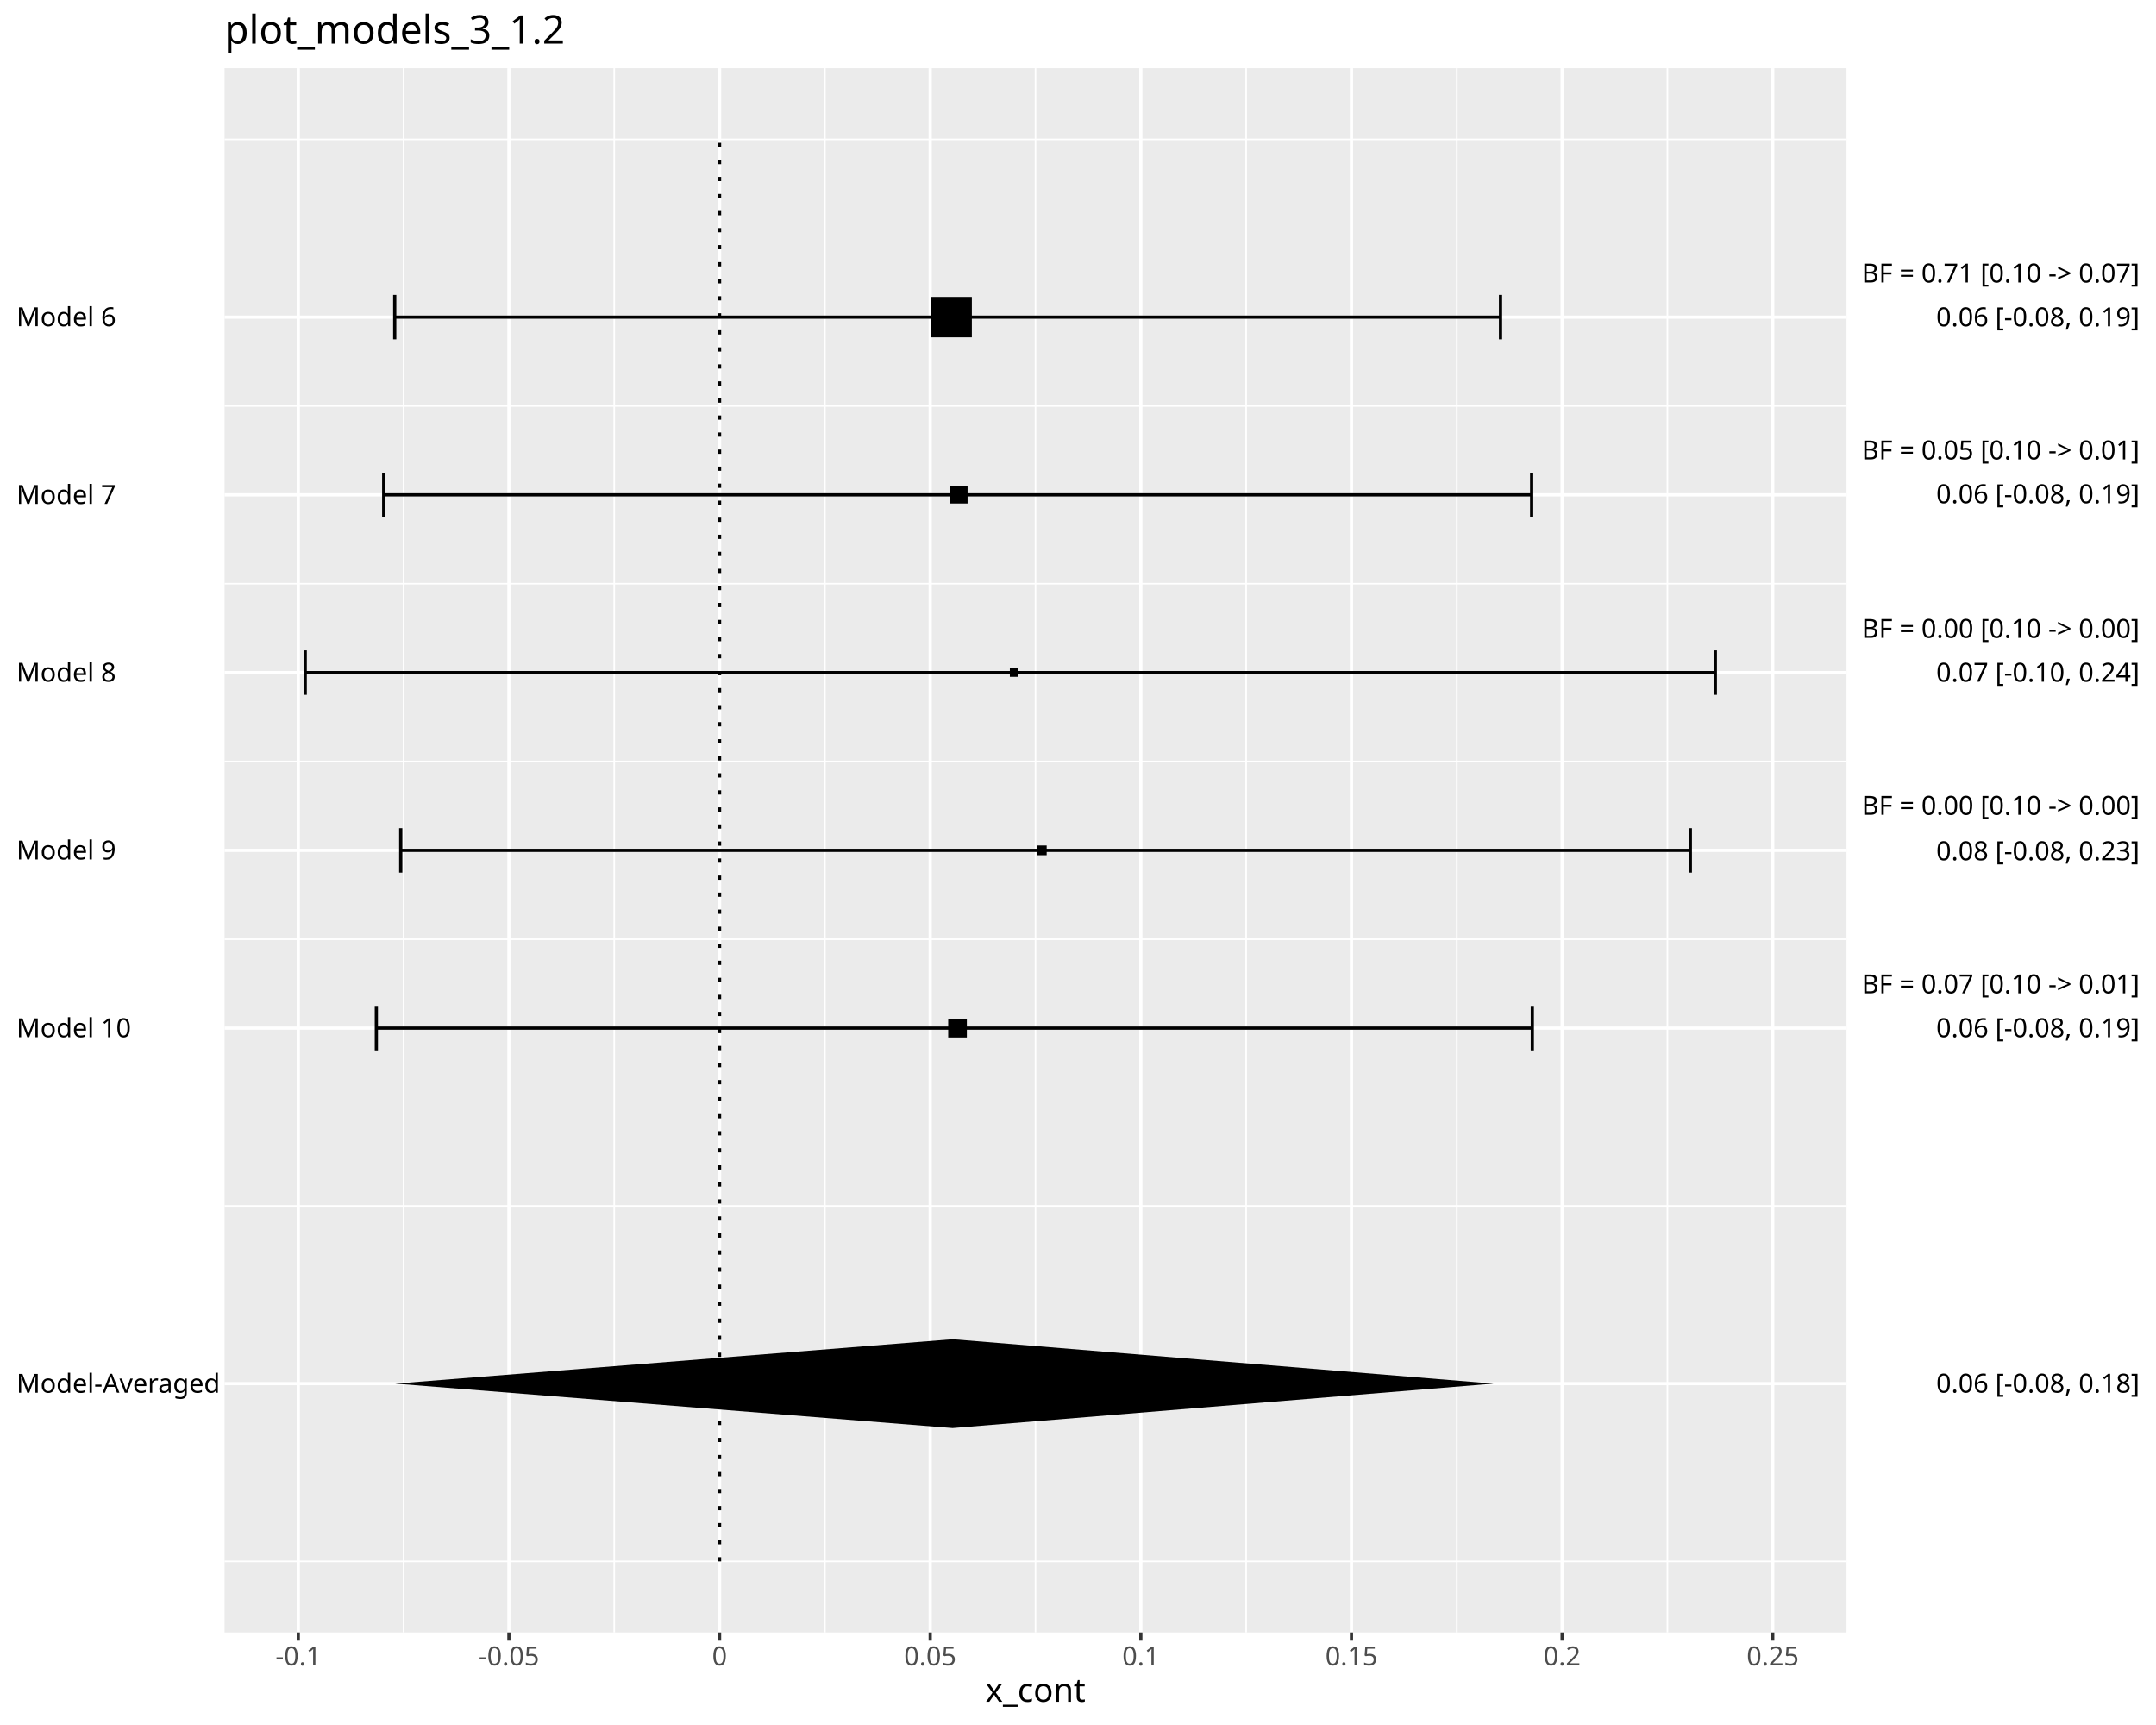
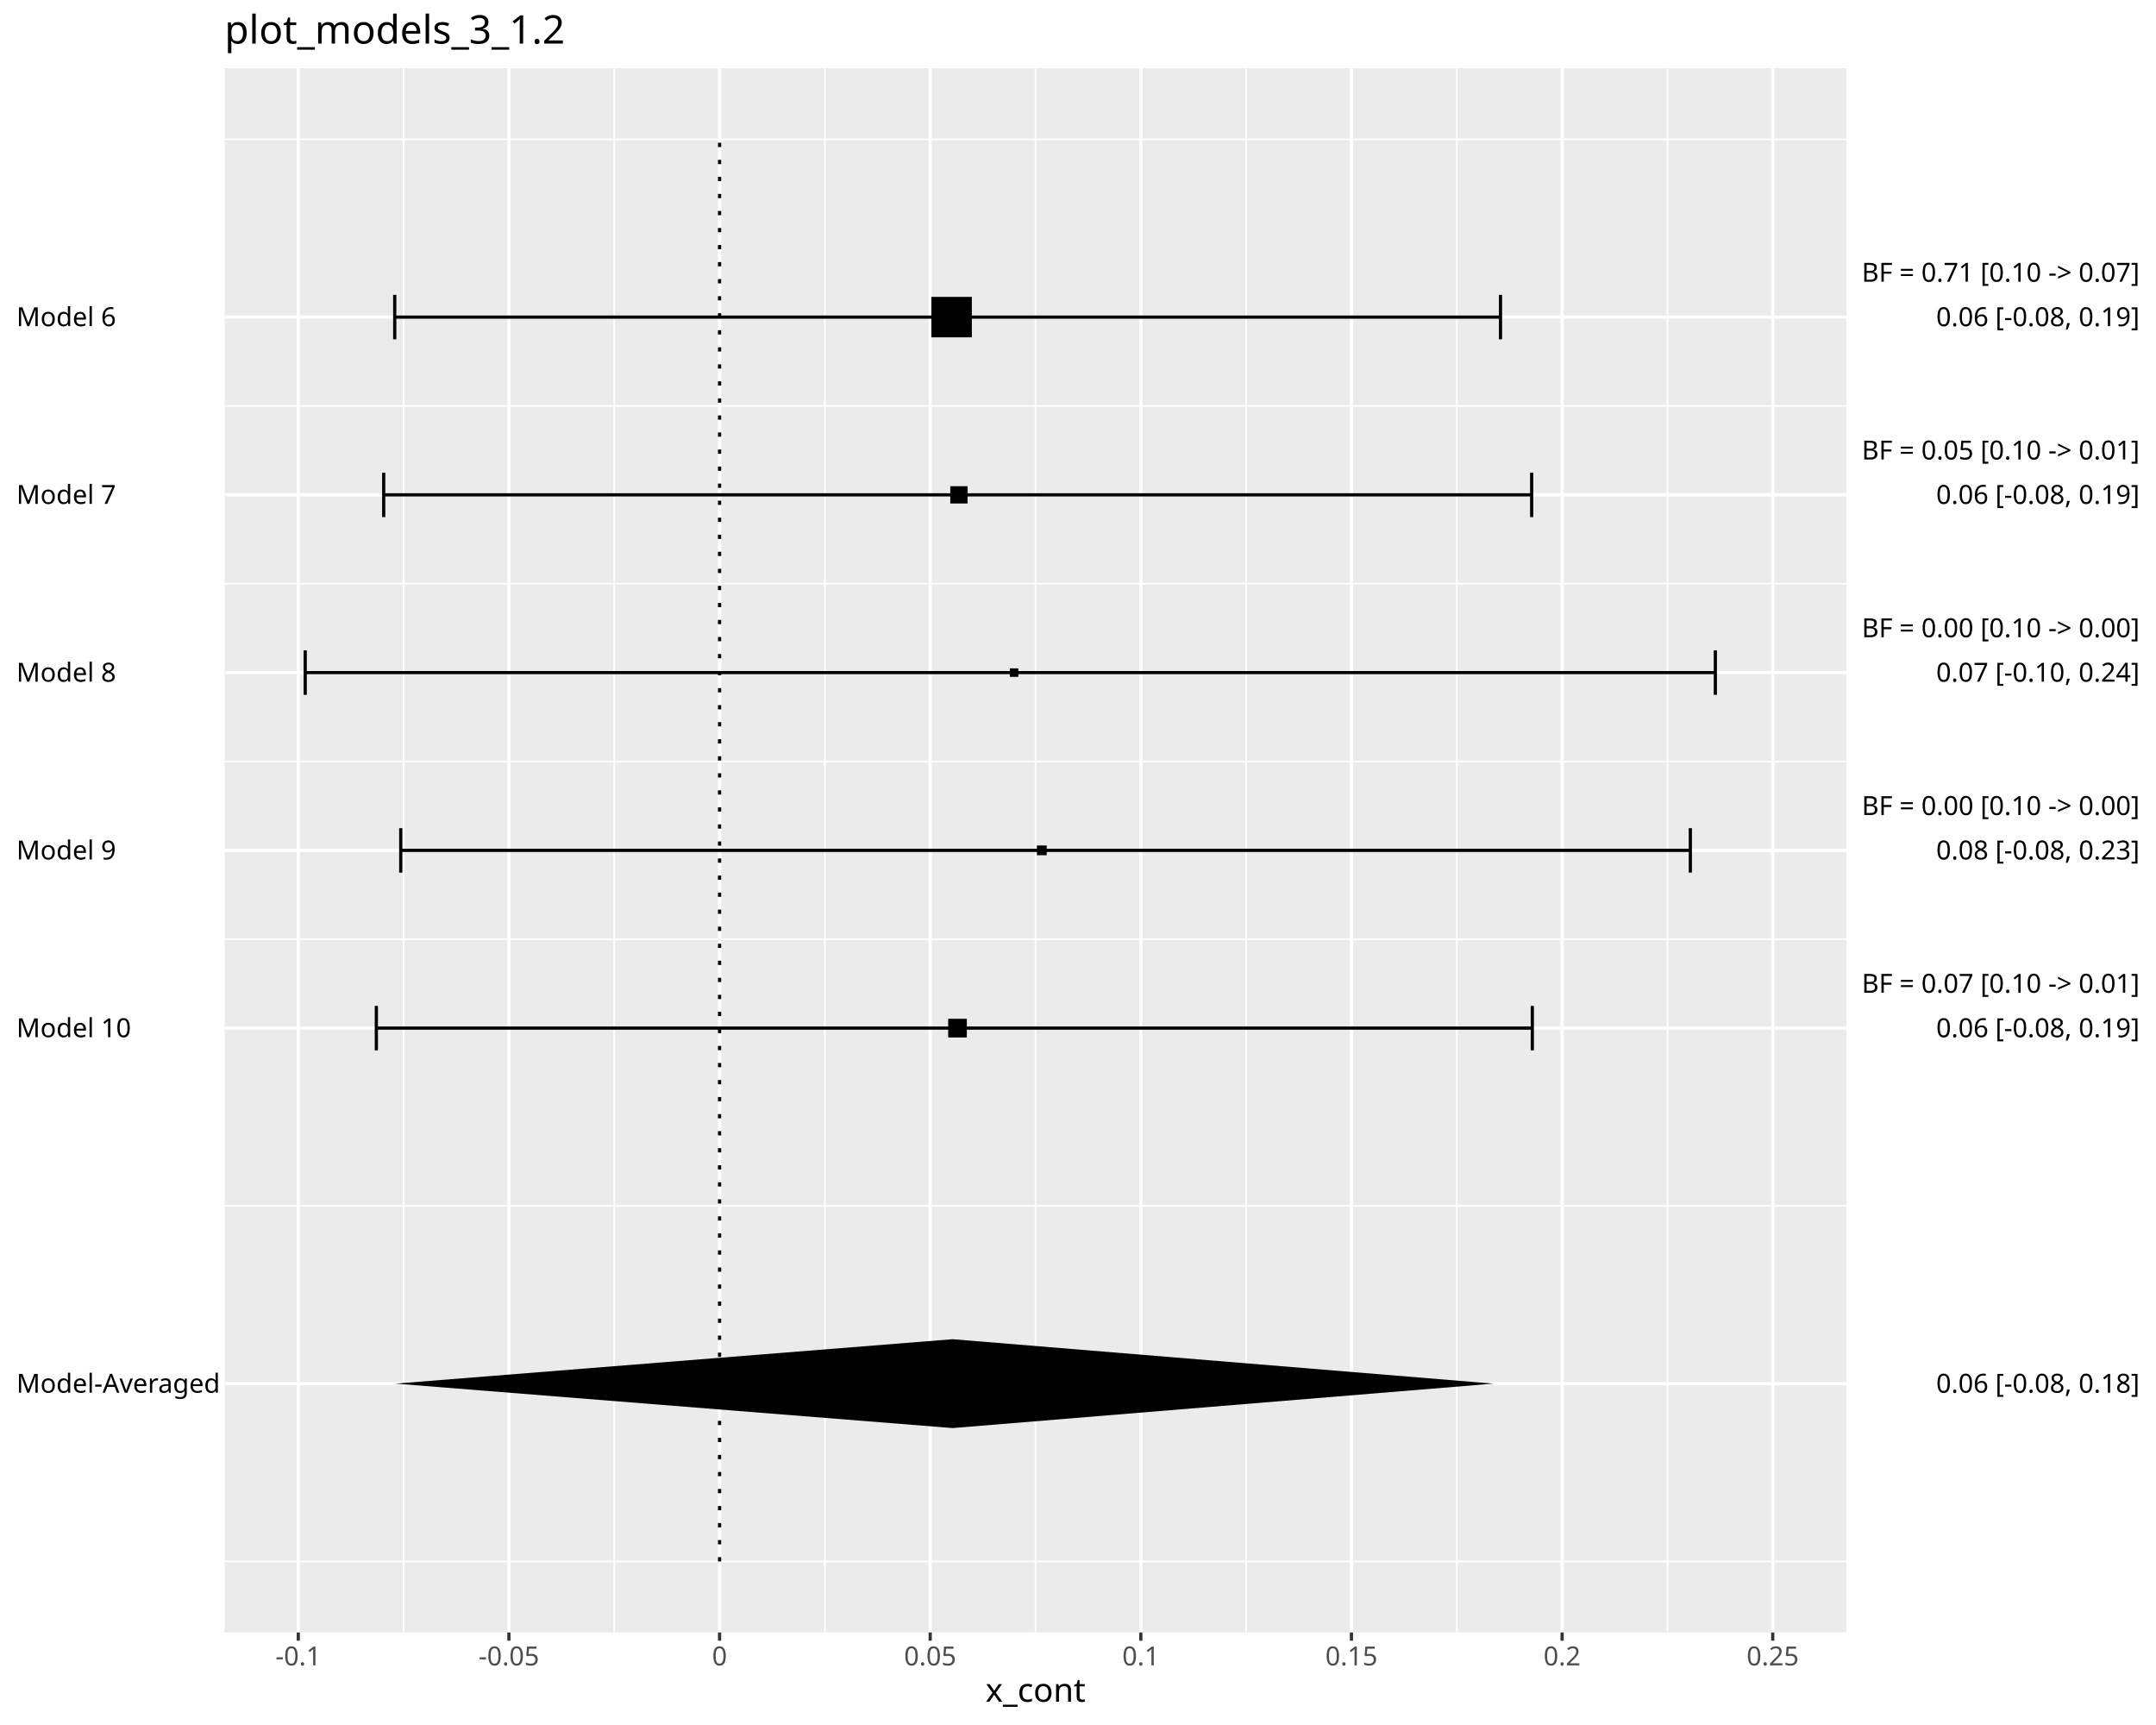
<svg xmlns="http://www.w3.org/2000/svg" class="svglite" data-engine-version="2.0" width="720.00pt" height="576.00pt" viewBox="0 0 720.00 576.00">
  <defs>
    <style type="text/css">
    .svglite line, .svglite polyline, .svglite polygon, .svglite path, .svglite rect, .svglite circle {
      fill: none;
      stroke: #000000;
      stroke-linecap: round;
      stroke-linejoin: round;
      stroke-miterlimit: 10.00;
    }
  </style>
  </defs>
  <rect width="100%" height="100%" style="stroke: none; fill: #FFFFFF;" />
  <defs>
    <clipPath id="cpMC4wMHw3MjAuMDB8MC4wMHw1NzYuMDA=">
      <rect x="0.00" y="0.00" width="720.00" height="576.00" />
    </clipPath>
  </defs>
  <g clip-path="url(#cpMC4wMHw3MjAuMDB8MC4wMHw1NzYuMDA=)">
    <rect x="0.00" y="0.00" width="720.00" height="576.00" style="stroke-width: 1.07; stroke: #FFFFFF; fill: #FFFFFF;" />
  </g>
  <defs>
    <clipPath id="cpNzQuOTl8NjE2LjYzfDIyLjc4fDU0NS4xMQ==">
      <rect x="74.99" y="22.78" width="541.64" height="522.33" />
    </clipPath>
  </defs>
  <g clip-path="url(#cpNzQuOTl8NjE2LjYzfDIyLjc4fDU0NS4xMQ==)">
    <rect x="74.99" y="22.78" width="541.64" height="522.33" style="stroke-width: 1.07; stroke: none; fill: #EBEBEB;" />
    <polyline points="74.99,521.37 616.63,521.37 " style="stroke-width: 0.53; stroke: #FFFFFF; stroke-linecap: butt;" />
    <polyline points="74.99,402.66 616.63,402.66 " style="stroke-width: 0.53; stroke: #FFFFFF; stroke-linecap: butt;" />
    <polyline points="74.99,313.63 616.63,313.63 " style="stroke-width: 0.53; stroke: #FFFFFF; stroke-linecap: butt;" />
    <polyline points="74.99,254.27 616.63,254.27 " style="stroke-width: 0.53; stroke: #FFFFFF; stroke-linecap: butt;" />
    <polyline points="74.99,194.91 616.63,194.91 " style="stroke-width: 0.53; stroke: #FFFFFF; stroke-linecap: butt;" />
    <polyline points="74.99,135.56 616.63,135.56 " style="stroke-width: 0.53; stroke: #FFFFFF; stroke-linecap: butt;" />
    <polyline points="74.99,46.53 616.63,46.53 " style="stroke-width: 0.53; stroke: #FFFFFF; stroke-linecap: butt;" />
    <polyline points="134.78,545.11 134.78,22.78 " style="stroke-width: 0.53; stroke: #FFFFFF; stroke-linecap: butt;" />
    <polyline points="205.12,545.11 205.12,22.78 " style="stroke-width: 0.53; stroke: #FFFFFF; stroke-linecap: butt;" />
    <polyline points="275.47,545.11 275.47,22.78 " style="stroke-width: 0.53; stroke: #FFFFFF; stroke-linecap: butt;" />
    <polyline points="345.81,545.11 345.81,22.78 " style="stroke-width: 0.53; stroke: #FFFFFF; stroke-linecap: butt;" />
    <polyline points="416.15,545.11 416.15,22.78 " style="stroke-width: 0.53; stroke: #FFFFFF; stroke-linecap: butt;" />
    <polyline points="486.50,545.11 486.50,22.78 " style="stroke-width: 0.53; stroke: #FFFFFF; stroke-linecap: butt;" />
    <polyline points="556.84,545.11 556.84,22.78 " style="stroke-width: 0.53; stroke: #FFFFFF; stroke-linecap: butt;" />
    <polyline points="74.99,462.01 616.63,462.01 " style="stroke-width: 1.07; stroke: #FFFFFF; stroke-linecap: butt;" />
    <polyline points="74.99,343.30 616.63,343.30 " style="stroke-width: 1.07; stroke: #FFFFFF; stroke-linecap: butt;" />
    <polyline points="74.99,283.95 616.63,283.95 " style="stroke-width: 1.07; stroke: #FFFFFF; stroke-linecap: butt;" />
    <polyline points="74.99,224.59 616.63,224.59 " style="stroke-width: 1.07; stroke: #FFFFFF; stroke-linecap: butt;" />
    <polyline points="74.99,165.24 616.63,165.24 " style="stroke-width: 1.07; stroke: #FFFFFF; stroke-linecap: butt;" />
    <polyline points="74.99,105.88 616.63,105.88 " style="stroke-width: 1.07; stroke: #FFFFFF; stroke-linecap: butt;" />
    <polyline points="99.61,545.11 99.61,22.78 " style="stroke-width: 1.07; stroke: #FFFFFF; stroke-linecap: butt;" />
    <polyline points="169.95,545.11 169.95,22.78 " style="stroke-width: 1.07; stroke: #FFFFFF; stroke-linecap: butt;" />
    <polyline points="240.30,545.11 240.30,22.78 " style="stroke-width: 1.07; stroke: #FFFFFF; stroke-linecap: butt;" />
    <polyline points="310.64,545.11 310.64,22.78 " style="stroke-width: 1.07; stroke: #FFFFFF; stroke-linecap: butt;" />
    <polyline points="380.98,545.11 380.98,22.78 " style="stroke-width: 1.07; stroke: #FFFFFF; stroke-linecap: butt;" />
    <polyline points="451.32,545.11 451.32,22.78 " style="stroke-width: 1.07; stroke: #FFFFFF; stroke-linecap: butt;" />
    <polyline points="521.67,545.11 521.67,22.78 " style="stroke-width: 1.07; stroke: #FFFFFF; stroke-linecap: butt;" />
    <polyline points="592.01,545.11 592.01,22.78 " style="stroke-width: 1.07; stroke: #FFFFFF; stroke-linecap: butt;" />
    <polyline points="511.72,350.72 511.72,335.88 " style="stroke-width: 1.07; stroke-linecap: butt;" />
    <polyline points="511.72,343.30 125.68,343.30 " style="stroke-width: 1.07; stroke-linecap: butt;" />
    <polyline points="125.68,350.72 125.68,335.88 " style="stroke-width: 1.07; stroke-linecap: butt;" />
    <polyline points="564.49,291.37 564.49,276.53 " style="stroke-width: 1.07; stroke-linecap: butt;" />
    <polyline points="564.49,283.95 133.83,283.95 " style="stroke-width: 1.07; stroke-linecap: butt;" />
    <polyline points="133.83,291.37 133.83,276.53 " style="stroke-width: 1.07; stroke-linecap: butt;" />
    <polyline points="572.84,232.01 572.84,217.17 " style="stroke-width: 1.07; stroke-linecap: butt;" />
    <polyline points="572.84,224.59 101.93,224.59 " style="stroke-width: 1.07; stroke-linecap: butt;" />
    <polyline points="101.93,232.01 101.93,217.17 " style="stroke-width: 1.07; stroke-linecap: butt;" />
    <polyline points="511.50,172.66 511.50,157.82 " style="stroke-width: 1.07; stroke-linecap: butt;" />
    <polyline points="511.50,165.24 128.14,165.24 " style="stroke-width: 1.07; stroke-linecap: butt;" />
    <polyline points="128.14,172.66 128.14,157.82 " style="stroke-width: 1.07; stroke-linecap: butt;" />
    <polyline points="501.10,113.30 501.10,98.46 " style="stroke-width: 1.07; stroke-linecap: butt;" />
    <polyline points="501.10,105.88 131.82,105.88 " style="stroke-width: 1.07; stroke-linecap: butt;" />
    <polyline points="131.82,113.30 131.82,98.46 " style="stroke-width: 1.07; stroke-linecap: butt;" />
    <polygon points="316.65,346.42 322.88,346.42 322.88,340.19 316.65,340.19 " style="stroke-width: 0.71; stroke: none; fill: #000000;" />
    <polygon points="346.29,285.57 349.54,285.57 349.54,282.32 346.29,282.32 " style="stroke-width: 0.71; stroke: none; fill: #000000;" />
    <polygon points="337.24,226.01 340.08,226.01 340.08,223.17 337.24,223.17 " style="stroke-width: 0.71; stroke: none; fill: #000000;" />
    <polygon points="317.35,168.12 323.12,168.12 323.12,162.35 317.35,162.35 " style="stroke-width: 0.71; stroke: none; fill: #000000;" />
    <polygon points="311.04,112.64 324.55,112.64 324.55,99.13 311.04,99.13 " style="stroke-width: 0.71; stroke: none; fill: #000000;" />
-     <polygon points="132.00,462.01 318.13,447.18 498.74,462.01 318.13,476.85 " style="stroke-width: 1.07; stroke: none; fill: #000000;" />
+     <polygon points="132.00,462.01 318.13,447.18 498.74,462.01 318.13,476.85 " style="stroke-width: 1.07; stroke: none; stroke-linecap: butt; fill: #000000;" />
    <polyline points="240.30,521.37 240.30,46.53 " style="stroke-width: 1.07; stroke-dasharray: 1.42,4.27; stroke-linecap: butt;" />
  </g>
  <g clip-path="url(#cpMC4wMHw3MjAuMDB8MC4wMHw1NzYuMDA=)">
    <text x="5.48" y="465.04" style="font-size: 8.80px; font-family: sans;" textLength="64.58px" lengthAdjust="spacingAndGlyphs">Model-Averaged</text>
    <text x="5.48" y="346.33" style="font-size: 8.80px; font-family: sans;" textLength="36.20px" lengthAdjust="spacingAndGlyphs">Model 10</text>
    <text x="5.48" y="286.98" style="font-size: 8.80px; font-family: sans;" textLength="31.31px" lengthAdjust="spacingAndGlyphs">Model 9</text>
    <text x="5.48" y="227.62" style="font-size: 8.80px; font-family: sans;" textLength="31.31px" lengthAdjust="spacingAndGlyphs">Model 8</text>
    <text x="5.48" y="168.26" style="font-size: 8.80px; font-family: sans;" textLength="31.31px" lengthAdjust="spacingAndGlyphs">Model 7</text>
    <text x="5.48" y="108.91" style="font-size: 8.80px; font-family: sans;" textLength="31.31px" lengthAdjust="spacingAndGlyphs">Model 6</text>
-     <text x="714.52" y="465.01" text-anchor="end" style="font-size: 8.80px; font-family: sans;" textLength="66.54px" lengthAdjust="spacingAndGlyphs">0.06 [-0.08, 0.18]</text>
-     <text x="714.52" y="346.32" text-anchor="end" style="font-size: 8.80px; font-family: sans;" textLength="66.54px" lengthAdjust="spacingAndGlyphs">0.06 [-0.08, 0.19]</text>
-     <text x="714.52" y="287.24" text-anchor="end" style="font-size: 8.80px; font-family: sans;" textLength="66.54px" lengthAdjust="spacingAndGlyphs">0.08 [-0.08, 0.23]</text>
-     <text x="714.52" y="227.63" text-anchor="end" style="font-size: 8.80px; font-family: sans;" textLength="66.54px" lengthAdjust="spacingAndGlyphs">0.07 [-0.10, 0.24]</text>
-     <text x="714.52" y="168.03" text-anchor="end" style="font-size: 8.80px; font-family: sans;" textLength="66.54px" lengthAdjust="spacingAndGlyphs">0.06 [-0.08, 0.19]</text>
-     <text x="714.52" y="108.94" text-anchor="end" style="font-size: 8.80px; font-family: sans;" textLength="66.54px" lengthAdjust="spacingAndGlyphs">0.06 [-0.08, 0.19]</text>
-     <text x="714.52" y="331.68" text-anchor="end" style="font-size: 8.80px; font-family: sans;" textLength="92.96px" lengthAdjust="spacingAndGlyphs">BF = 0.07 [0.10 -&gt; 0.01]</text>
-     <text x="714.52" y="272.07" text-anchor="end" style="font-size: 8.80px; font-family: sans;" textLength="92.96px" lengthAdjust="spacingAndGlyphs">BF = 0.00 [0.10 -&gt; 0.00]</text>
-     <text x="714.52" y="212.99" text-anchor="end" style="font-size: 8.80px; font-family: sans;" textLength="92.96px" lengthAdjust="spacingAndGlyphs">BF = 0.00 [0.10 -&gt; 0.00]</text>
-     <text x="714.52" y="153.39" text-anchor="end" style="font-size: 8.80px; font-family: sans;" textLength="92.96px" lengthAdjust="spacingAndGlyphs">BF = 0.05 [0.10 -&gt; 0.01]</text>
-     <text x="714.52" y="94.31" text-anchor="end" style="font-size: 8.80px; font-family: sans;" textLength="92.96px" lengthAdjust="spacingAndGlyphs">BF = 0.71 [0.10 -&gt; 0.07]</text>
+     <text x="714.52" y="465.04" text-anchor="end" style="font-size: 8.80px; font-family: sans;" textLength="66.54px" lengthAdjust="spacingAndGlyphs">0.06 [-0.08, 0.18]</text>
+     <text x="714.52" y="346.33" text-anchor="end" style="font-size: 8.80px; font-family: sans;" textLength="66.54px" lengthAdjust="spacingAndGlyphs">0.06 [-0.08, 0.19]</text>
+     <text x="714.52" y="286.98" text-anchor="end" style="font-size: 8.80px; font-family: sans;" textLength="66.54px" lengthAdjust="spacingAndGlyphs">0.08 [-0.08, 0.23]</text>
+     <text x="714.52" y="227.62" text-anchor="end" style="font-size: 8.80px; font-family: sans;" textLength="66.54px" lengthAdjust="spacingAndGlyphs">0.07 [-0.10, 0.24]</text>
+     <text x="714.52" y="168.26" text-anchor="end" style="font-size: 8.80px; font-family: sans;" textLength="66.54px" lengthAdjust="spacingAndGlyphs">0.06 [-0.08, 0.19]</text>
+     <text x="714.52" y="108.91" text-anchor="end" style="font-size: 8.80px; font-family: sans;" textLength="66.54px" lengthAdjust="spacingAndGlyphs">0.06 [-0.08, 0.19]</text>
+     <text x="714.52" y="331.49" text-anchor="end" style="font-size: 8.80px; font-family: sans;" textLength="92.96px" lengthAdjust="spacingAndGlyphs">BF = 0.07 [0.10 -&gt; 0.01]</text>
+     <text x="714.52" y="272.14" text-anchor="end" style="font-size: 8.80px; font-family: sans;" textLength="92.96px" lengthAdjust="spacingAndGlyphs">BF = 0.00 [0.10 -&gt; 0.00]</text>
+     <text x="714.52" y="212.78" text-anchor="end" style="font-size: 8.80px; font-family: sans;" textLength="92.96px" lengthAdjust="spacingAndGlyphs">BF = 0.00 [0.10 -&gt; 0.00]</text>
+     <text x="714.52" y="153.43" text-anchor="end" style="font-size: 8.80px; font-family: sans;" textLength="92.96px" lengthAdjust="spacingAndGlyphs">BF = 0.05 [0.10 -&gt; 0.01]</text>
+     <text x="714.52" y="94.07" text-anchor="end" style="font-size: 8.80px; font-family: sans;" textLength="92.96px" lengthAdjust="spacingAndGlyphs">BF = 0.71 [0.10 -&gt; 0.07]</text>
    <polyline points="99.61,547.85 99.61,545.11 " style="stroke-width: 1.07; stroke: #333333; stroke-linecap: butt;" />
    <polyline points="169.95,547.85 169.95,545.11 " style="stroke-width: 1.07; stroke: #333333; stroke-linecap: butt;" />
    <polyline points="240.30,547.85 240.30,545.11 " style="stroke-width: 1.07; stroke: #333333; stroke-linecap: butt;" />
    <polyline points="310.64,547.85 310.64,545.11 " style="stroke-width: 1.07; stroke: #333333; stroke-linecap: butt;" />
    <polyline points="380.98,547.85 380.98,545.11 " style="stroke-width: 1.07; stroke: #333333; stroke-linecap: butt;" />
    <polyline points="451.32,547.85 451.32,545.11 " style="stroke-width: 1.07; stroke: #333333; stroke-linecap: butt;" />
    <polyline points="521.67,547.85 521.67,545.11 " style="stroke-width: 1.07; stroke: #333333; stroke-linecap: butt;" />
    <polyline points="592.01,547.85 592.01,545.11 " style="stroke-width: 1.07; stroke: #333333; stroke-linecap: butt;" />
    <text x="99.61" y="556.10" text-anchor="middle" style="font-size: 8.80px; fill: #4D4D4D; font-family: sans;" textLength="15.16px" lengthAdjust="spacingAndGlyphs">-0.1</text>
    <text x="169.95" y="556.10" text-anchor="middle" style="font-size: 8.80px; fill: #4D4D4D; font-family: sans;" textLength="20.06px" lengthAdjust="spacingAndGlyphs">-0.05</text>
    <text x="240.30" y="556.10" text-anchor="middle" style="font-size: 8.80px; fill: #4D4D4D; font-family: sans;" textLength="4.89px" lengthAdjust="spacingAndGlyphs">0</text>
    <text x="310.64" y="556.10" text-anchor="middle" style="font-size: 8.80px; fill: #4D4D4D; font-family: sans;" textLength="17.13px" lengthAdjust="spacingAndGlyphs">0.05</text>
    <text x="380.98" y="556.10" text-anchor="middle" style="font-size: 8.80px; fill: #4D4D4D; font-family: sans;" textLength="12.23px" lengthAdjust="spacingAndGlyphs">0.1</text>
    <text x="451.32" y="556.10" text-anchor="middle" style="font-size: 8.80px; fill: #4D4D4D; font-family: sans;" textLength="17.13px" lengthAdjust="spacingAndGlyphs">0.15</text>
    <text x="521.67" y="556.10" text-anchor="middle" style="font-size: 8.80px; fill: #4D4D4D; font-family: sans;" textLength="12.23px" lengthAdjust="spacingAndGlyphs">0.2</text>
    <text x="592.01" y="556.10" text-anchor="middle" style="font-size: 8.80px; fill: #4D4D4D; font-family: sans;" textLength="17.13px" lengthAdjust="spacingAndGlyphs">0.25</text>
    <text x="345.81" y="568.24" text-anchor="middle" style="font-size: 11.00px; font-family: sans;" textLength="32.42px" lengthAdjust="spacingAndGlyphs">x_cont</text>
    <text x="74.99" y="14.56" style="font-size: 13.20px; font-family: sans;" textLength="111.56px" lengthAdjust="spacingAndGlyphs">plot_models_3_1.2</text>
  </g>
</svg>
